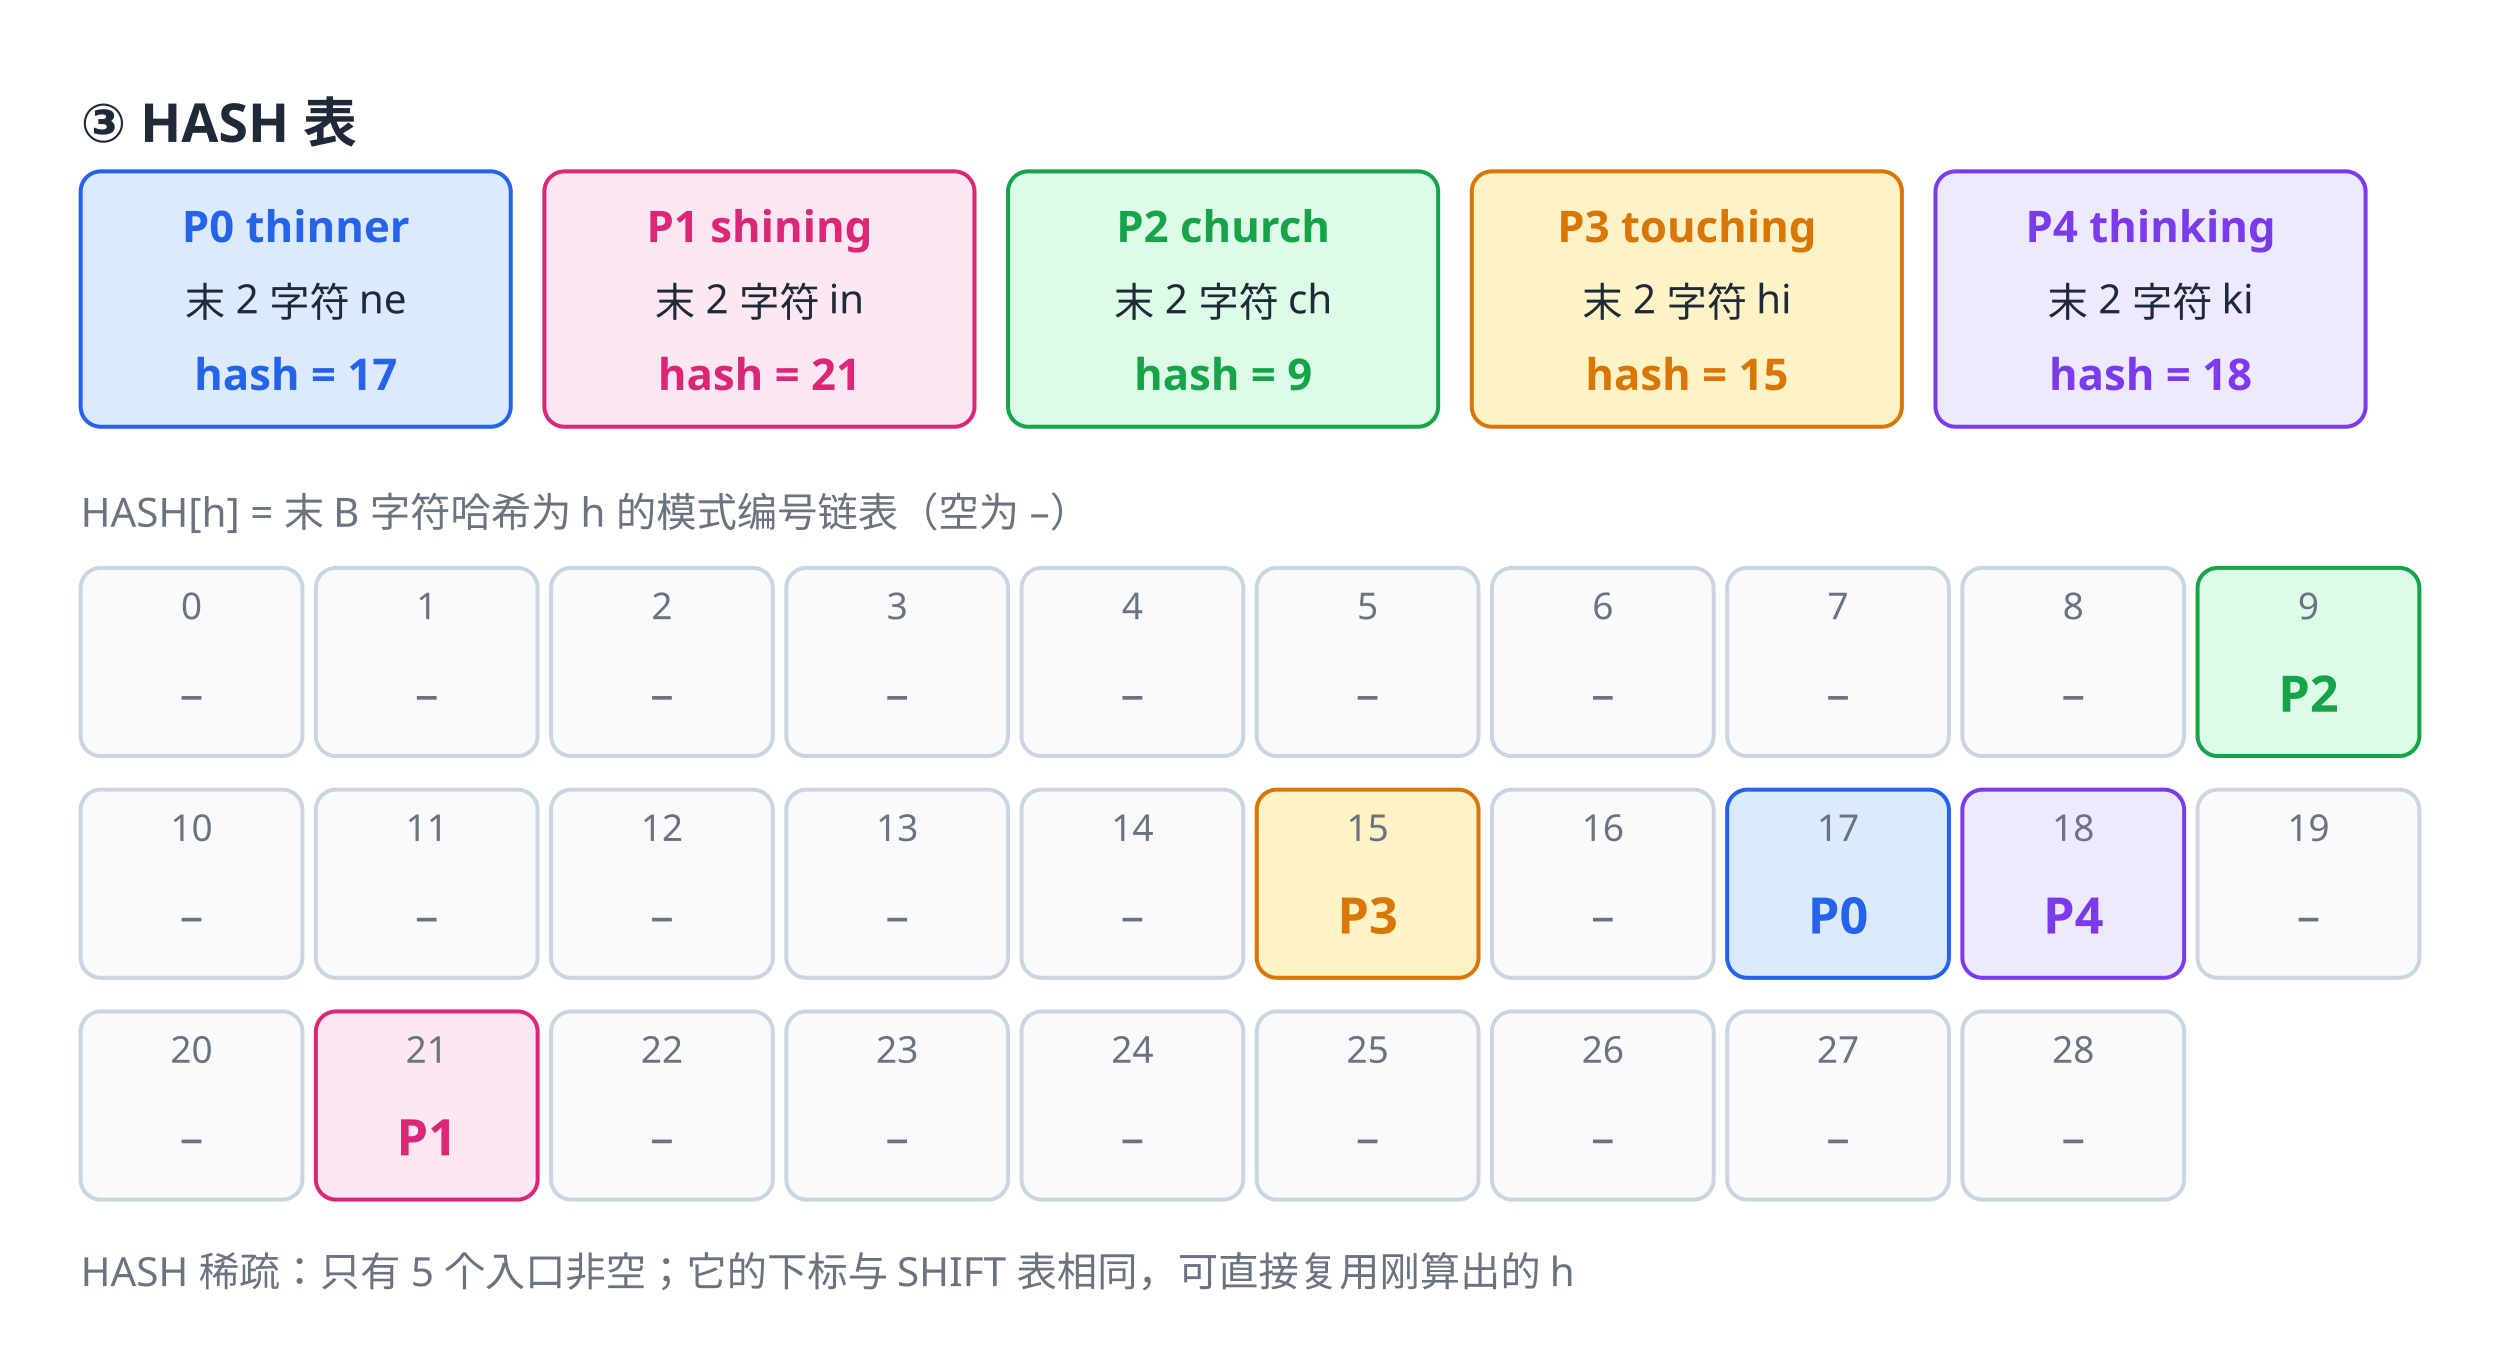
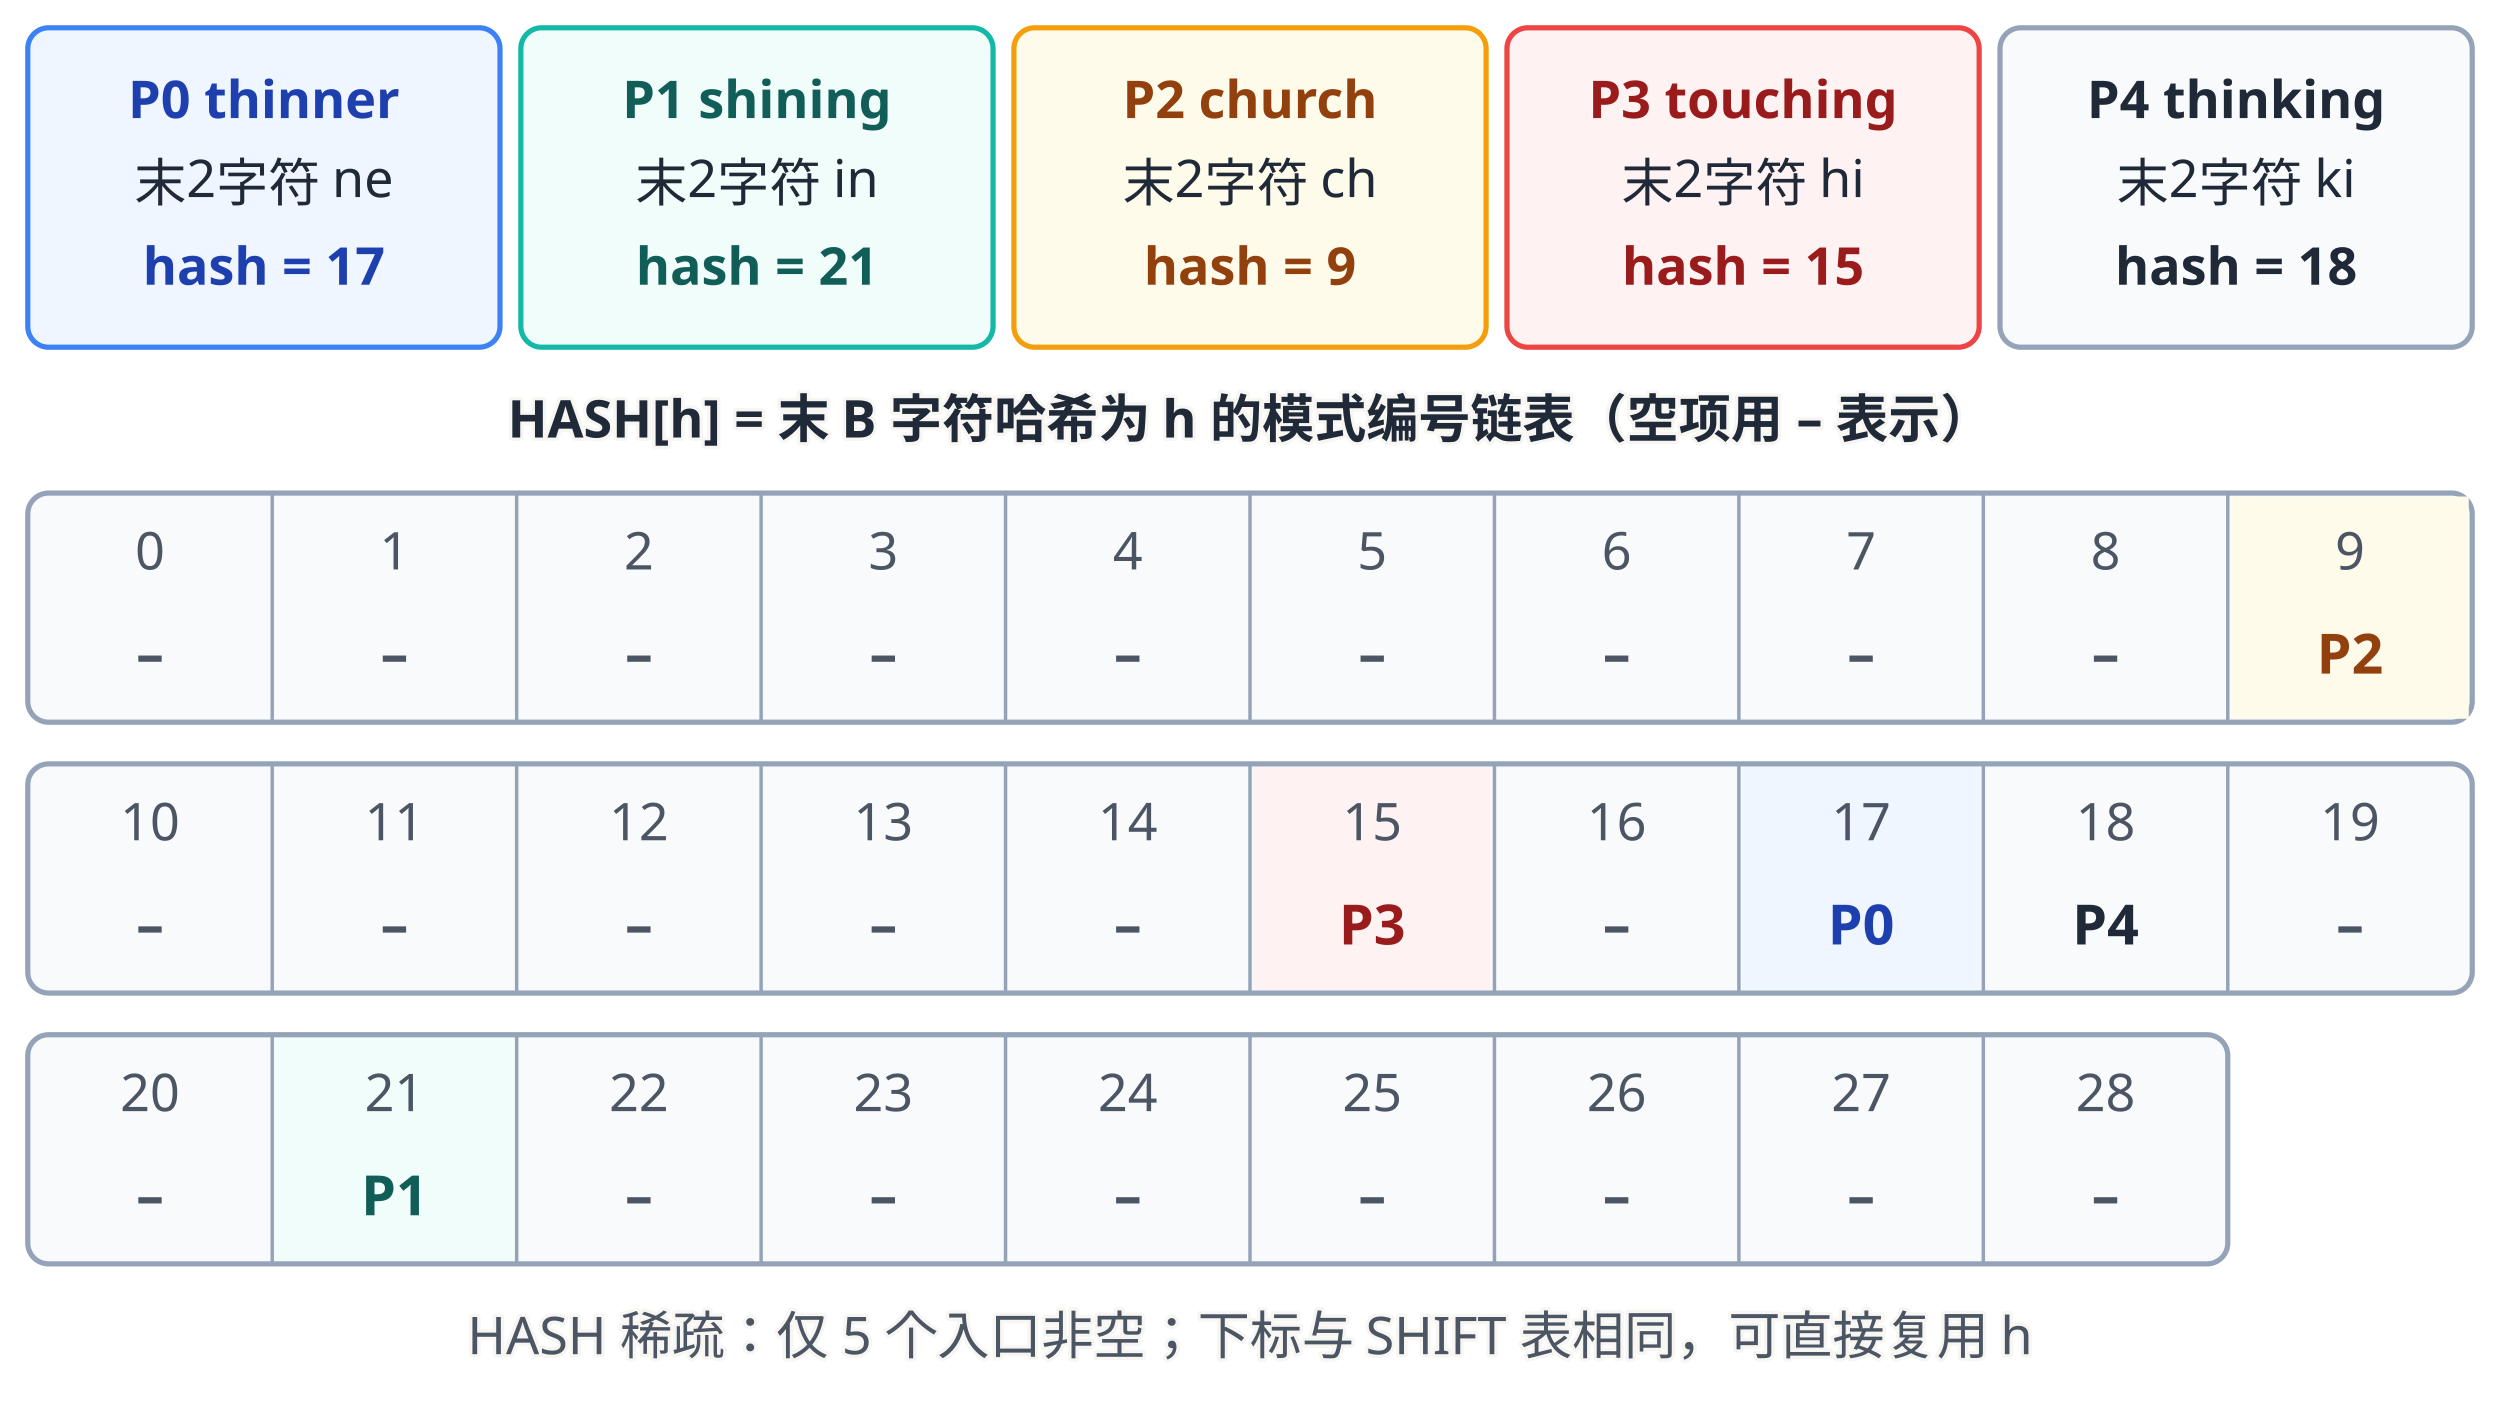
- <svg xmlns="http://www.w3.org/2000/svg" viewBox="-4 -11 744 408" width="744" height="408" font-family="Menlo,Consolas,'Microsoft YaHei','PingFang SC',sans-serif">
-   <defs>
-     <marker id="a" viewBox="0 0 10 10" refX="9" refY="5" markerWidth="7" markerHeight="7" orient="auto">
-       <path d="M0,0 L10,5 L0,10 z" fill="#475569" />
-     </marker>
-   </defs>
-   <text x="20" y="22" font-size="16" fill="#1f2937" text-anchor="start" dominant-baseline="central" font-weight="700">③ HASH 表</text>
-   <rect x="20" y="40" width="128" height="76" rx="6" fill="#dbeafe" stroke="#2563eb" stroke-width="1.2" />
-   <text x="84" y="56" font-size="13" fill="#2563eb" text-anchor="middle" dominant-baseline="central" font-weight="700">P0 thinner</text>
-   <text x="84" y="78" font-size="12" fill="#1f2937" text-anchor="middle" dominant-baseline="central">末 2 字符 ne</text>
-   <text x="84" y="100" font-size="13" fill="#2563eb" text-anchor="middle" dominant-baseline="central" font-weight="700">hash = 17</text>
-   <rect x="158" y="40" width="128" height="76" rx="6" fill="#fce7f3" stroke="#db2777" stroke-width="1.2" />
-   <text x="222" y="56" font-size="13" fill="#db2777" text-anchor="middle" dominant-baseline="central" font-weight="700">P1 shining</text>
-   <text x="222" y="78" font-size="12" fill="#1f2937" text-anchor="middle" dominant-baseline="central">末 2 字符 in</text>
-   <text x="222" y="100" font-size="13" fill="#db2777" text-anchor="middle" dominant-baseline="central" font-weight="700">hash = 21</text>
-   <rect x="296" y="40" width="128" height="76" rx="6" fill="#dcfce7" stroke="#16a34a" stroke-width="1.2" />
-   <text x="360" y="56" font-size="13" fill="#16a34a" text-anchor="middle" dominant-baseline="central" font-weight="700">P2 church</text>
-   <text x="360" y="78" font-size="12" fill="#1f2937" text-anchor="middle" dominant-baseline="central">末 2 字符 ch</text>
-   <text x="360" y="100" font-size="13" fill="#16a34a" text-anchor="middle" dominant-baseline="central" font-weight="700">hash = 9</text>
-   <rect x="434" y="40" width="128" height="76" rx="6" fill="#fef3c7" stroke="#d97706" stroke-width="1.2" />
-   <text x="498" y="56" font-size="13" fill="#d97706" text-anchor="middle" dominant-baseline="central" font-weight="700">P3 touching</text>
-   <text x="498" y="78" font-size="12" fill="#1f2937" text-anchor="middle" dominant-baseline="central">末 2 字符 hi</text>
-   <text x="498" y="100" font-size="13" fill="#d97706" text-anchor="middle" dominant-baseline="central" font-weight="700">hash = 15</text>
-   <rect x="572" y="40" width="128" height="76" rx="6" fill="#ede9fe" stroke="#7c3aed" stroke-width="1.2" />
-   <text x="636" y="56" font-size="13" fill="#7c3aed" text-anchor="middle" dominant-baseline="central" font-weight="700">P4 thinking</text>
-   <text x="636" y="78" font-size="12" fill="#1f2937" text-anchor="middle" dominant-baseline="central">末 2 字符 ki</text>
-   <text x="636" y="100" font-size="13" fill="#7c3aed" text-anchor="middle" dominant-baseline="central" font-weight="700">hash = 18</text>
-   <text x="20" y="140" font-size="12" fill="#6b7280" text-anchor="start" dominant-baseline="central">HASH[h] = 末 B 字符哈希为 h 的模式编号链表（空为 –）</text>
-   <rect x="20" y="158" width="66" height="56" rx="6" fill="#f8fafc" stroke="#cbd5e1" stroke-width="1.2" />
-   <text x="53" y="169" font-size="11" fill="#6b7280" text-anchor="middle" dominant-baseline="central">0</text>
-   <text x="53" y="195" font-size="14" fill="#6b7280" text-anchor="middle" dominant-baseline="central">–</text>
-   <rect x="90" y="158" width="66" height="56" rx="6" fill="#f8fafc" stroke="#cbd5e1" stroke-width="1.2" />
-   <text x="123" y="169" font-size="11" fill="#6b7280" text-anchor="middle" dominant-baseline="central">1</text>
-   <text x="123" y="195" font-size="14" fill="#6b7280" text-anchor="middle" dominant-baseline="central">–</text>
-   <rect x="160" y="158" width="66" height="56" rx="6" fill="#f8fafc" stroke="#cbd5e1" stroke-width="1.2" />
-   <text x="193" y="169" font-size="11" fill="#6b7280" text-anchor="middle" dominant-baseline="central">2</text>
-   <text x="193" y="195" font-size="14" fill="#6b7280" text-anchor="middle" dominant-baseline="central">–</text>
-   <rect x="230" y="158" width="66" height="56" rx="6" fill="#f8fafc" stroke="#cbd5e1" stroke-width="1.2" />
-   <text x="263" y="169" font-size="11" fill="#6b7280" text-anchor="middle" dominant-baseline="central">3</text>
-   <text x="263" y="195" font-size="14" fill="#6b7280" text-anchor="middle" dominant-baseline="central">–</text>
-   <rect x="300" y="158" width="66" height="56" rx="6" fill="#f8fafc" stroke="#cbd5e1" stroke-width="1.2" />
-   <text x="333" y="169" font-size="11" fill="#6b7280" text-anchor="middle" dominant-baseline="central">4</text>
-   <text x="333" y="195" font-size="14" fill="#6b7280" text-anchor="middle" dominant-baseline="central">–</text>
-   <rect x="370" y="158" width="66" height="56" rx="6" fill="#f8fafc" stroke="#cbd5e1" stroke-width="1.2" />
-   <text x="403" y="169" font-size="11" fill="#6b7280" text-anchor="middle" dominant-baseline="central">5</text>
-   <text x="403" y="195" font-size="14" fill="#6b7280" text-anchor="middle" dominant-baseline="central">–</text>
-   <rect x="440" y="158" width="66" height="56" rx="6" fill="#f8fafc" stroke="#cbd5e1" stroke-width="1.2" />
-   <text x="473" y="169" font-size="11" fill="#6b7280" text-anchor="middle" dominant-baseline="central">6</text>
-   <text x="473" y="195" font-size="14" fill="#6b7280" text-anchor="middle" dominant-baseline="central">–</text>
-   <rect x="510" y="158" width="66" height="56" rx="6" fill="#f8fafc" stroke="#cbd5e1" stroke-width="1.2" />
-   <text x="543" y="169" font-size="11" fill="#6b7280" text-anchor="middle" dominant-baseline="central">7</text>
-   <text x="543" y="195" font-size="14" fill="#6b7280" text-anchor="middle" dominant-baseline="central">–</text>
-   <rect x="580" y="158" width="66" height="56" rx="6" fill="#f8fafc" stroke="#cbd5e1" stroke-width="1.2" />
-   <text x="613" y="169" font-size="11" fill="#6b7280" text-anchor="middle" dominant-baseline="central">8</text>
-   <text x="613" y="195" font-size="14" fill="#6b7280" text-anchor="middle" dominant-baseline="central">–</text>
-   <rect x="650" y="158" width="66" height="56" rx="6" fill="#dcfce7" stroke="#16a34a" stroke-width="1.2" />
-   <text x="683" y="169" font-size="11" fill="#6b7280" text-anchor="middle" dominant-baseline="central">9</text>
-   <text x="683" y="195" font-size="15" fill="#16a34a" text-anchor="middle" dominant-baseline="central" font-weight="700">P2</text>
-   <rect x="20" y="224" width="66" height="56" rx="6" fill="#f8fafc" stroke="#cbd5e1" stroke-width="1.2" />
-   <text x="53" y="235" font-size="11" fill="#6b7280" text-anchor="middle" dominant-baseline="central">10</text>
-   <text x="53" y="261" font-size="14" fill="#6b7280" text-anchor="middle" dominant-baseline="central">–</text>
-   <rect x="90" y="224" width="66" height="56" rx="6" fill="#f8fafc" stroke="#cbd5e1" stroke-width="1.2" />
-   <text x="123" y="235" font-size="11" fill="#6b7280" text-anchor="middle" dominant-baseline="central">11</text>
-   <text x="123" y="261" font-size="14" fill="#6b7280" text-anchor="middle" dominant-baseline="central">–</text>
-   <rect x="160" y="224" width="66" height="56" rx="6" fill="#f8fafc" stroke="#cbd5e1" stroke-width="1.2" />
-   <text x="193" y="235" font-size="11" fill="#6b7280" text-anchor="middle" dominant-baseline="central">12</text>
-   <text x="193" y="261" font-size="14" fill="#6b7280" text-anchor="middle" dominant-baseline="central">–</text>
-   <rect x="230" y="224" width="66" height="56" rx="6" fill="#f8fafc" stroke="#cbd5e1" stroke-width="1.2" />
-   <text x="263" y="235" font-size="11" fill="#6b7280" text-anchor="middle" dominant-baseline="central">13</text>
-   <text x="263" y="261" font-size="14" fill="#6b7280" text-anchor="middle" dominant-baseline="central">–</text>
-   <rect x="300" y="224" width="66" height="56" rx="6" fill="#f8fafc" stroke="#cbd5e1" stroke-width="1.2" />
-   <text x="333" y="235" font-size="11" fill="#6b7280" text-anchor="middle" dominant-baseline="central">14</text>
-   <text x="333" y="261" font-size="14" fill="#6b7280" text-anchor="middle" dominant-baseline="central">–</text>
-   <rect x="370" y="224" width="66" height="56" rx="6" fill="#fef3c7" stroke="#d97706" stroke-width="1.2" />
-   <text x="403" y="235" font-size="11" fill="#6b7280" text-anchor="middle" dominant-baseline="central">15</text>
-   <text x="403" y="261" font-size="15" fill="#d97706" text-anchor="middle" dominant-baseline="central" font-weight="700">P3</text>
-   <rect x="440" y="224" width="66" height="56" rx="6" fill="#f8fafc" stroke="#cbd5e1" stroke-width="1.2" />
-   <text x="473" y="235" font-size="11" fill="#6b7280" text-anchor="middle" dominant-baseline="central">16</text>
-   <text x="473" y="261" font-size="14" fill="#6b7280" text-anchor="middle" dominant-baseline="central">–</text>
-   <rect x="510" y="224" width="66" height="56" rx="6" fill="#dbeafe" stroke="#2563eb" stroke-width="1.2" />
-   <text x="543" y="235" font-size="11" fill="#6b7280" text-anchor="middle" dominant-baseline="central">17</text>
-   <text x="543" y="261" font-size="15" fill="#2563eb" text-anchor="middle" dominant-baseline="central" font-weight="700">P0</text>
-   <rect x="580" y="224" width="66" height="56" rx="6" fill="#ede9fe" stroke="#7c3aed" stroke-width="1.2" />
-   <text x="613" y="235" font-size="11" fill="#6b7280" text-anchor="middle" dominant-baseline="central">18</text>
-   <text x="613" y="261" font-size="15" fill="#7c3aed" text-anchor="middle" dominant-baseline="central" font-weight="700">P4</text>
-   <rect x="650" y="224" width="66" height="56" rx="6" fill="#f8fafc" stroke="#cbd5e1" stroke-width="1.2" />
-   <text x="683" y="235" font-size="11" fill="#6b7280" text-anchor="middle" dominant-baseline="central">19</text>
-   <text x="683" y="261" font-size="14" fill="#6b7280" text-anchor="middle" dominant-baseline="central">–</text>
-   <rect x="20" y="290" width="66" height="56" rx="6" fill="#f8fafc" stroke="#cbd5e1" stroke-width="1.2" />
-   <text x="53" y="301" font-size="11" fill="#6b7280" text-anchor="middle" dominant-baseline="central">20</text>
-   <text x="53" y="327" font-size="14" fill="#6b7280" text-anchor="middle" dominant-baseline="central">–</text>
-   <rect x="90" y="290" width="66" height="56" rx="6" fill="#fce7f3" stroke="#db2777" stroke-width="1.2" />
-   <text x="123" y="301" font-size="11" fill="#6b7280" text-anchor="middle" dominant-baseline="central">21</text>
-   <text x="123" y="327" font-size="15" fill="#db2777" text-anchor="middle" dominant-baseline="central" font-weight="700">P1</text>
-   <rect x="160" y="290" width="66" height="56" rx="6" fill="#f8fafc" stroke="#cbd5e1" stroke-width="1.2" />
-   <text x="193" y="301" font-size="11" fill="#6b7280" text-anchor="middle" dominant-baseline="central">22</text>
-   <text x="193" y="327" font-size="14" fill="#6b7280" text-anchor="middle" dominant-baseline="central">–</text>
-   <rect x="230" y="290" width="66" height="56" rx="6" fill="#f8fafc" stroke="#cbd5e1" stroke-width="1.2" />
-   <text x="263" y="301" font-size="11" fill="#6b7280" text-anchor="middle" dominant-baseline="central">23</text>
-   <text x="263" y="327" font-size="14" fill="#6b7280" text-anchor="middle" dominant-baseline="central">–</text>
-   <rect x="300" y="290" width="66" height="56" rx="6" fill="#f8fafc" stroke="#cbd5e1" stroke-width="1.2" />
-   <text x="333" y="301" font-size="11" fill="#6b7280" text-anchor="middle" dominant-baseline="central">24</text>
-   <text x="333" y="327" font-size="14" fill="#6b7280" text-anchor="middle" dominant-baseline="central">–</text>
-   <rect x="370" y="290" width="66" height="56" rx="6" fill="#f8fafc" stroke="#cbd5e1" stroke-width="1.2" />
-   <text x="403" y="301" font-size="11" fill="#6b7280" text-anchor="middle" dominant-baseline="central">25</text>
-   <text x="403" y="327" font-size="14" fill="#6b7280" text-anchor="middle" dominant-baseline="central">–</text>
-   <rect x="440" y="290" width="66" height="56" rx="6" fill="#f8fafc" stroke="#cbd5e1" stroke-width="1.2" />
-   <text x="473" y="301" font-size="11" fill="#6b7280" text-anchor="middle" dominant-baseline="central">26</text>
-   <text x="473" y="327" font-size="14" fill="#6b7280" text-anchor="middle" dominant-baseline="central">–</text>
-   <rect x="510" y="290" width="66" height="56" rx="6" fill="#f8fafc" stroke="#cbd5e1" stroke-width="1.2" />
-   <text x="543" y="301" font-size="11" fill="#6b7280" text-anchor="middle" dominant-baseline="central">27</text>
-   <text x="543" y="327" font-size="14" fill="#6b7280" text-anchor="middle" dominant-baseline="central">–</text>
-   <rect x="580" y="290" width="66" height="56" rx="6" fill="#f8fafc" stroke="#cbd5e1" stroke-width="1.2" />
-   <text x="613" y="301" font-size="11" fill="#6b7280" text-anchor="middle" dominant-baseline="central">28</text>
-   <text x="613" y="327" font-size="14" fill="#6b7280" text-anchor="middle" dominant-baseline="central">–</text>
-   <text x="20" y="366" font-size="12" fill="#6b7280" text-anchor="start" dominant-baseline="central">HASH 稀疏：只有 5 个入口非空；它的下标与 SHIFT 表相同，可直接复用刚算出的 h</text>
+ <svg xmlns="http://www.w3.org/2000/svg" viewBox="0 0 720 404" width="720" height="404" role="img">
+   <g font-family="'PingFang SC','Noto Sans SC','Microsoft YaHei',system-ui,sans-serif">
+     <rect x="8" y="8" width="136" height="92" rx="6" fill="#eff6ff" stroke="#3b82f6" stroke-width="1.5" />
+     <text x="76" y="34" text-anchor="middle" font-size="15" font-weight="600" fill="#1e40af">P0 thinner</text>
+     <text x="76" y="58" text-anchor="middle" font-size="15" font-weight="400" fill="#1f2937">末2字符 ne</text>
+     <text x="76" y="82" text-anchor="middle" font-size="15" font-weight="600" fill="#1e40af">hash = 17</text>
+     <rect x="150" y="8" width="136" height="92" rx="6" fill="#f0fdfa" stroke="#14b8a6" stroke-width="1.5" />
+     <text x="218" y="34" text-anchor="middle" font-size="15" font-weight="600" fill="#115e59">P1 shining</text>
+     <text x="218" y="58" text-anchor="middle" font-size="15" font-weight="400" fill="#1f2937">末2字符 in</text>
+     <text x="218" y="82" text-anchor="middle" font-size="15" font-weight="600" fill="#115e59">hash = 21</text>
+     <rect x="292" y="8" width="136" height="92" rx="6" fill="#fffbeb" stroke="#f59e0b" stroke-width="1.5" />
+     <text x="360" y="34" text-anchor="middle" font-size="15" font-weight="600" fill="#92400e">P2 church</text>
+     <text x="360" y="58" text-anchor="middle" font-size="15" font-weight="400" fill="#1f2937">末2字符 ch</text>
+     <text x="360" y="82" text-anchor="middle" font-size="15" font-weight="600" fill="#92400e">hash = 9</text>
+     <rect x="434" y="8" width="136" height="92" rx="6" fill="#fef2f2" stroke="#ef4444" stroke-width="1.5" />
+     <text x="502" y="34" text-anchor="middle" font-size="15" font-weight="600" fill="#991b1b">P3 touching</text>
+     <text x="502" y="58" text-anchor="middle" font-size="15" font-weight="400" fill="#1f2937">末2字符 hi</text>
+     <text x="502" y="82" text-anchor="middle" font-size="15" font-weight="600" fill="#991b1b">hash = 15</text>
+     <rect x="576" y="8" width="136" height="92" rx="6" fill="#f8fafc" stroke="#94a3b8" stroke-width="1.5" />
+     <text x="644" y="34" text-anchor="middle" font-size="15" font-weight="600" fill="#1f2937">P4 thinking</text>
+     <text x="644" y="58" text-anchor="middle" font-size="15" font-weight="400" fill="#1f2937">末2字符 ki</text>
+     <text x="644" y="82" text-anchor="middle" font-size="15" font-weight="600" fill="#1f2937">hash = 18</text>
+     <text x="360" y="126" text-anchor="middle" font-size="15" font-weight="600" fill="#1f2937" paint-order="stroke" stroke="#f7f6f2" stroke-width="2" stroke-linejoin="round">HASH[h] = 末 B 字符哈希为 h 的模式编号链表（空项用 – 表示）</text>
+     <rect x="8" y="142" width="704.0" height="66" rx="6" fill="#f8fafc" stroke="#94a3b8" stroke-width="1.5" data-role="group" />
+     <text x="43.2" y="164" text-anchor="middle" font-size="15" font-weight="400" fill="#4b5563">0</text>
+     <text x="43.2" y="194" text-anchor="middle" font-size="16" font-weight="600" fill="#4b5563">–</text>
+     <line x1="78.4" y1="142" x2="78.4" y2="208" stroke="#94a3b8" stroke-width="1" />
+     <text x="113.6" y="164" text-anchor="middle" font-size="15" font-weight="400" fill="#4b5563">1</text>
+     <text x="113.6" y="194" text-anchor="middle" font-size="16" font-weight="600" fill="#4b5563">–</text>
+     <line x1="148.8" y1="142" x2="148.8" y2="208" stroke="#94a3b8" stroke-width="1" />
+     <text x="184" y="164" text-anchor="middle" font-size="15" font-weight="400" fill="#4b5563">2</text>
+     <text x="184" y="194" text-anchor="middle" font-size="16" font-weight="600" fill="#4b5563">–</text>
+     <line x1="219.2" y1="142" x2="219.2" y2="208" stroke="#94a3b8" stroke-width="1" />
+     <text x="254.4" y="164" text-anchor="middle" font-size="15" font-weight="400" fill="#4b5563">3</text>
+     <text x="254.4" y="194" text-anchor="middle" font-size="16" font-weight="600" fill="#4b5563">–</text>
+     <line x1="289.6" y1="142" x2="289.6" y2="208" stroke="#94a3b8" stroke-width="1" />
+     <text x="324.8" y="164" text-anchor="middle" font-size="15" font-weight="400" fill="#4b5563">4</text>
+     <text x="324.8" y="194" text-anchor="middle" font-size="16" font-weight="600" fill="#4b5563">–</text>
+     <line x1="360" y1="142" x2="360" y2="208" stroke="#94a3b8" stroke-width="1" />
+     <text x="395.2" y="164" text-anchor="middle" font-size="15" font-weight="400" fill="#4b5563">5</text>
+     <text x="395.2" y="194" text-anchor="middle" font-size="16" font-weight="600" fill="#4b5563">–</text>
+     <line x1="430.4" y1="142" x2="430.4" y2="208" stroke="#94a3b8" stroke-width="1" />
+     <text x="465.6" y="164" text-anchor="middle" font-size="15" font-weight="400" fill="#4b5563">6</text>
+     <text x="465.6" y="194" text-anchor="middle" font-size="16" font-weight="600" fill="#4b5563">–</text>
+     <line x1="500.8" y1="142" x2="500.8" y2="208" stroke="#94a3b8" stroke-width="1" />
+     <text x="536" y="164" text-anchor="middle" font-size="15" font-weight="400" fill="#4b5563">7</text>
+     <text x="536" y="194" text-anchor="middle" font-size="16" font-weight="600" fill="#4b5563">–</text>
+     <line x1="571.2" y1="142" x2="571.2" y2="208" stroke="#94a3b8" stroke-width="1" />
+     <text x="606.4" y="164" text-anchor="middle" font-size="15" font-weight="400" fill="#4b5563">8</text>
+     <text x="606.4" y="194" text-anchor="middle" font-size="16" font-weight="600" fill="#4b5563">–</text>
+     <path d="M642.6 143 H711.0 V207 H642.6 Z" fill="#fffbeb" />
+     <line x1="641.6" y1="142" x2="641.6" y2="208" stroke="#94a3b8" stroke-width="1" />
+     <text x="676.8" y="164" text-anchor="middle" font-size="15" font-weight="400" fill="#4b5563">9</text>
+     <text x="676.8" y="194" text-anchor="middle" font-size="16" font-weight="600" fill="#92400e">P2</text>
+     <rect x="8" y="220" width="704.0" height="66" rx="6" fill="#f8fafc" stroke="#94a3b8" stroke-width="1.5" data-role="group" />
+     <text x="43.2" y="242" text-anchor="middle" font-size="15" font-weight="400" fill="#4b5563">10</text>
+     <text x="43.2" y="272" text-anchor="middle" font-size="16" font-weight="600" fill="#4b5563">–</text>
+     <line x1="78.4" y1="220" x2="78.4" y2="286" stroke="#94a3b8" stroke-width="1" />
+     <text x="113.6" y="242" text-anchor="middle" font-size="15" font-weight="400" fill="#4b5563">11</text>
+     <text x="113.6" y="272" text-anchor="middle" font-size="16" font-weight="600" fill="#4b5563">–</text>
+     <line x1="148.8" y1="220" x2="148.8" y2="286" stroke="#94a3b8" stroke-width="1" />
+     <text x="184" y="242" text-anchor="middle" font-size="15" font-weight="400" fill="#4b5563">12</text>
+     <text x="184" y="272" text-anchor="middle" font-size="16" font-weight="600" fill="#4b5563">–</text>
+     <line x1="219.2" y1="220" x2="219.2" y2="286" stroke="#94a3b8" stroke-width="1" />
+     <text x="254.4" y="242" text-anchor="middle" font-size="15" font-weight="400" fill="#4b5563">13</text>
+     <text x="254.4" y="272" text-anchor="middle" font-size="16" font-weight="600" fill="#4b5563">–</text>
+     <line x1="289.6" y1="220" x2="289.6" y2="286" stroke="#94a3b8" stroke-width="1" />
+     <text x="324.8" y="242" text-anchor="middle" font-size="15" font-weight="400" fill="#4b5563">14</text>
+     <text x="324.8" y="272" text-anchor="middle" font-size="16" font-weight="600" fill="#4b5563">–</text>
+     <path d="M361.0 221 H429.4 V285 H361.0 Z" fill="#fef2f2" />
+     <line x1="360" y1="220" x2="360" y2="286" stroke="#94a3b8" stroke-width="1" />
+     <text x="395.2" y="242" text-anchor="middle" font-size="15" font-weight="400" fill="#4b5563">15</text>
+     <text x="395.2" y="272" text-anchor="middle" font-size="16" font-weight="600" fill="#991b1b">P3</text>
+     <line x1="430.4" y1="220" x2="430.4" y2="286" stroke="#94a3b8" stroke-width="1" />
+     <text x="465.6" y="242" text-anchor="middle" font-size="15" font-weight="400" fill="#4b5563">16</text>
+     <text x="465.6" y="272" text-anchor="middle" font-size="16" font-weight="600" fill="#4b5563">–</text>
+     <path d="M501.8 221 H570.2 V285 H501.8 Z" fill="#eff6ff" />
+     <line x1="500.8" y1="220" x2="500.8" y2="286" stroke="#94a3b8" stroke-width="1" />
+     <text x="536" y="242" text-anchor="middle" font-size="15" font-weight="400" fill="#4b5563">17</text>
+     <text x="536" y="272" text-anchor="middle" font-size="16" font-weight="600" fill="#1e40af">P0</text>
+     <path d="M572.2 221 H640.6 V285 H572.2 Z" fill="#f8fafc" />
+     <line x1="571.2" y1="220" x2="571.2" y2="286" stroke="#94a3b8" stroke-width="1" />
+     <text x="606.4" y="242" text-anchor="middle" font-size="15" font-weight="400" fill="#4b5563">18</text>
+     <text x="606.4" y="272" text-anchor="middle" font-size="16" font-weight="600" fill="#1f2937">P4</text>
+     <line x1="641.6" y1="220" x2="641.6" y2="286" stroke="#94a3b8" stroke-width="1" />
+     <text x="676.8" y="242" text-anchor="middle" font-size="15" font-weight="400" fill="#4b5563">19</text>
+     <text x="676.8" y="272" text-anchor="middle" font-size="16" font-weight="600" fill="#4b5563">–</text>
+     <rect x="8" y="298" width="633.6" height="66" rx="6" fill="#f8fafc" stroke="#94a3b8" stroke-width="1.5" data-role="group" />
+     <text x="43.2" y="320" text-anchor="middle" font-size="15" font-weight="400" fill="#4b5563">20</text>
+     <text x="43.2" y="350" text-anchor="middle" font-size="16" font-weight="600" fill="#4b5563">–</text>
+     <path d="M79.4 299 H147.8 V363 H79.4 Z" fill="#f0fdfa" />
+     <line x1="78.4" y1="298" x2="78.4" y2="364" stroke="#94a3b8" stroke-width="1" />
+     <text x="113.6" y="320" text-anchor="middle" font-size="15" font-weight="400" fill="#4b5563">21</text>
+     <text x="113.6" y="350" text-anchor="middle" font-size="16" font-weight="600" fill="#115e59">P1</text>
+     <line x1="148.8" y1="298" x2="148.8" y2="364" stroke="#94a3b8" stroke-width="1" />
+     <text x="184" y="320" text-anchor="middle" font-size="15" font-weight="400" fill="#4b5563">22</text>
+     <text x="184" y="350" text-anchor="middle" font-size="16" font-weight="600" fill="#4b5563">–</text>
+     <line x1="219.2" y1="298" x2="219.2" y2="364" stroke="#94a3b8" stroke-width="1" />
+     <text x="254.4" y="320" text-anchor="middle" font-size="15" font-weight="400" fill="#4b5563">23</text>
+     <text x="254.4" y="350" text-anchor="middle" font-size="16" font-weight="600" fill="#4b5563">–</text>
+     <line x1="289.6" y1="298" x2="289.6" y2="364" stroke="#94a3b8" stroke-width="1" />
+     <text x="324.8" y="320" text-anchor="middle" font-size="15" font-weight="400" fill="#4b5563">24</text>
+     <text x="324.8" y="350" text-anchor="middle" font-size="16" font-weight="600" fill="#4b5563">–</text>
+     <line x1="360" y1="298" x2="360" y2="364" stroke="#94a3b8" stroke-width="1" />
+     <text x="395.2" y="320" text-anchor="middle" font-size="15" font-weight="400" fill="#4b5563">25</text>
+     <text x="395.2" y="350" text-anchor="middle" font-size="16" font-weight="600" fill="#4b5563">–</text>
+     <line x1="430.4" y1="298" x2="430.4" y2="364" stroke="#94a3b8" stroke-width="1" />
+     <text x="465.6" y="320" text-anchor="middle" font-size="15" font-weight="400" fill="#4b5563">26</text>
+     <text x="465.6" y="350" text-anchor="middle" font-size="16" font-weight="600" fill="#4b5563">–</text>
+     <line x1="500.8" y1="298" x2="500.8" y2="364" stroke="#94a3b8" stroke-width="1" />
+     <text x="536" y="320" text-anchor="middle" font-size="15" font-weight="400" fill="#4b5563">27</text>
+     <text x="536" y="350" text-anchor="middle" font-size="16" font-weight="600" fill="#4b5563">–</text>
+     <line x1="571.2" y1="298" x2="571.2" y2="364" stroke="#94a3b8" stroke-width="1" />
+     <text x="606.4" y="320" text-anchor="middle" font-size="15" font-weight="400" fill="#4b5563">28</text>
+     <text x="606.4" y="350" text-anchor="middle" font-size="16" font-weight="600" fill="#4b5563">–</text>
+     <text x="360" y="390" text-anchor="middle" font-size="15" font-weight="400" fill="#4b5563" paint-order="stroke" stroke="#f7f6f2" stroke-width="2" stroke-linejoin="round">HASH 稀疏：仅 5 个入口非空；下标与 SHIFT 表相同，可直接复用 h</text>
+   </g>
</svg>
